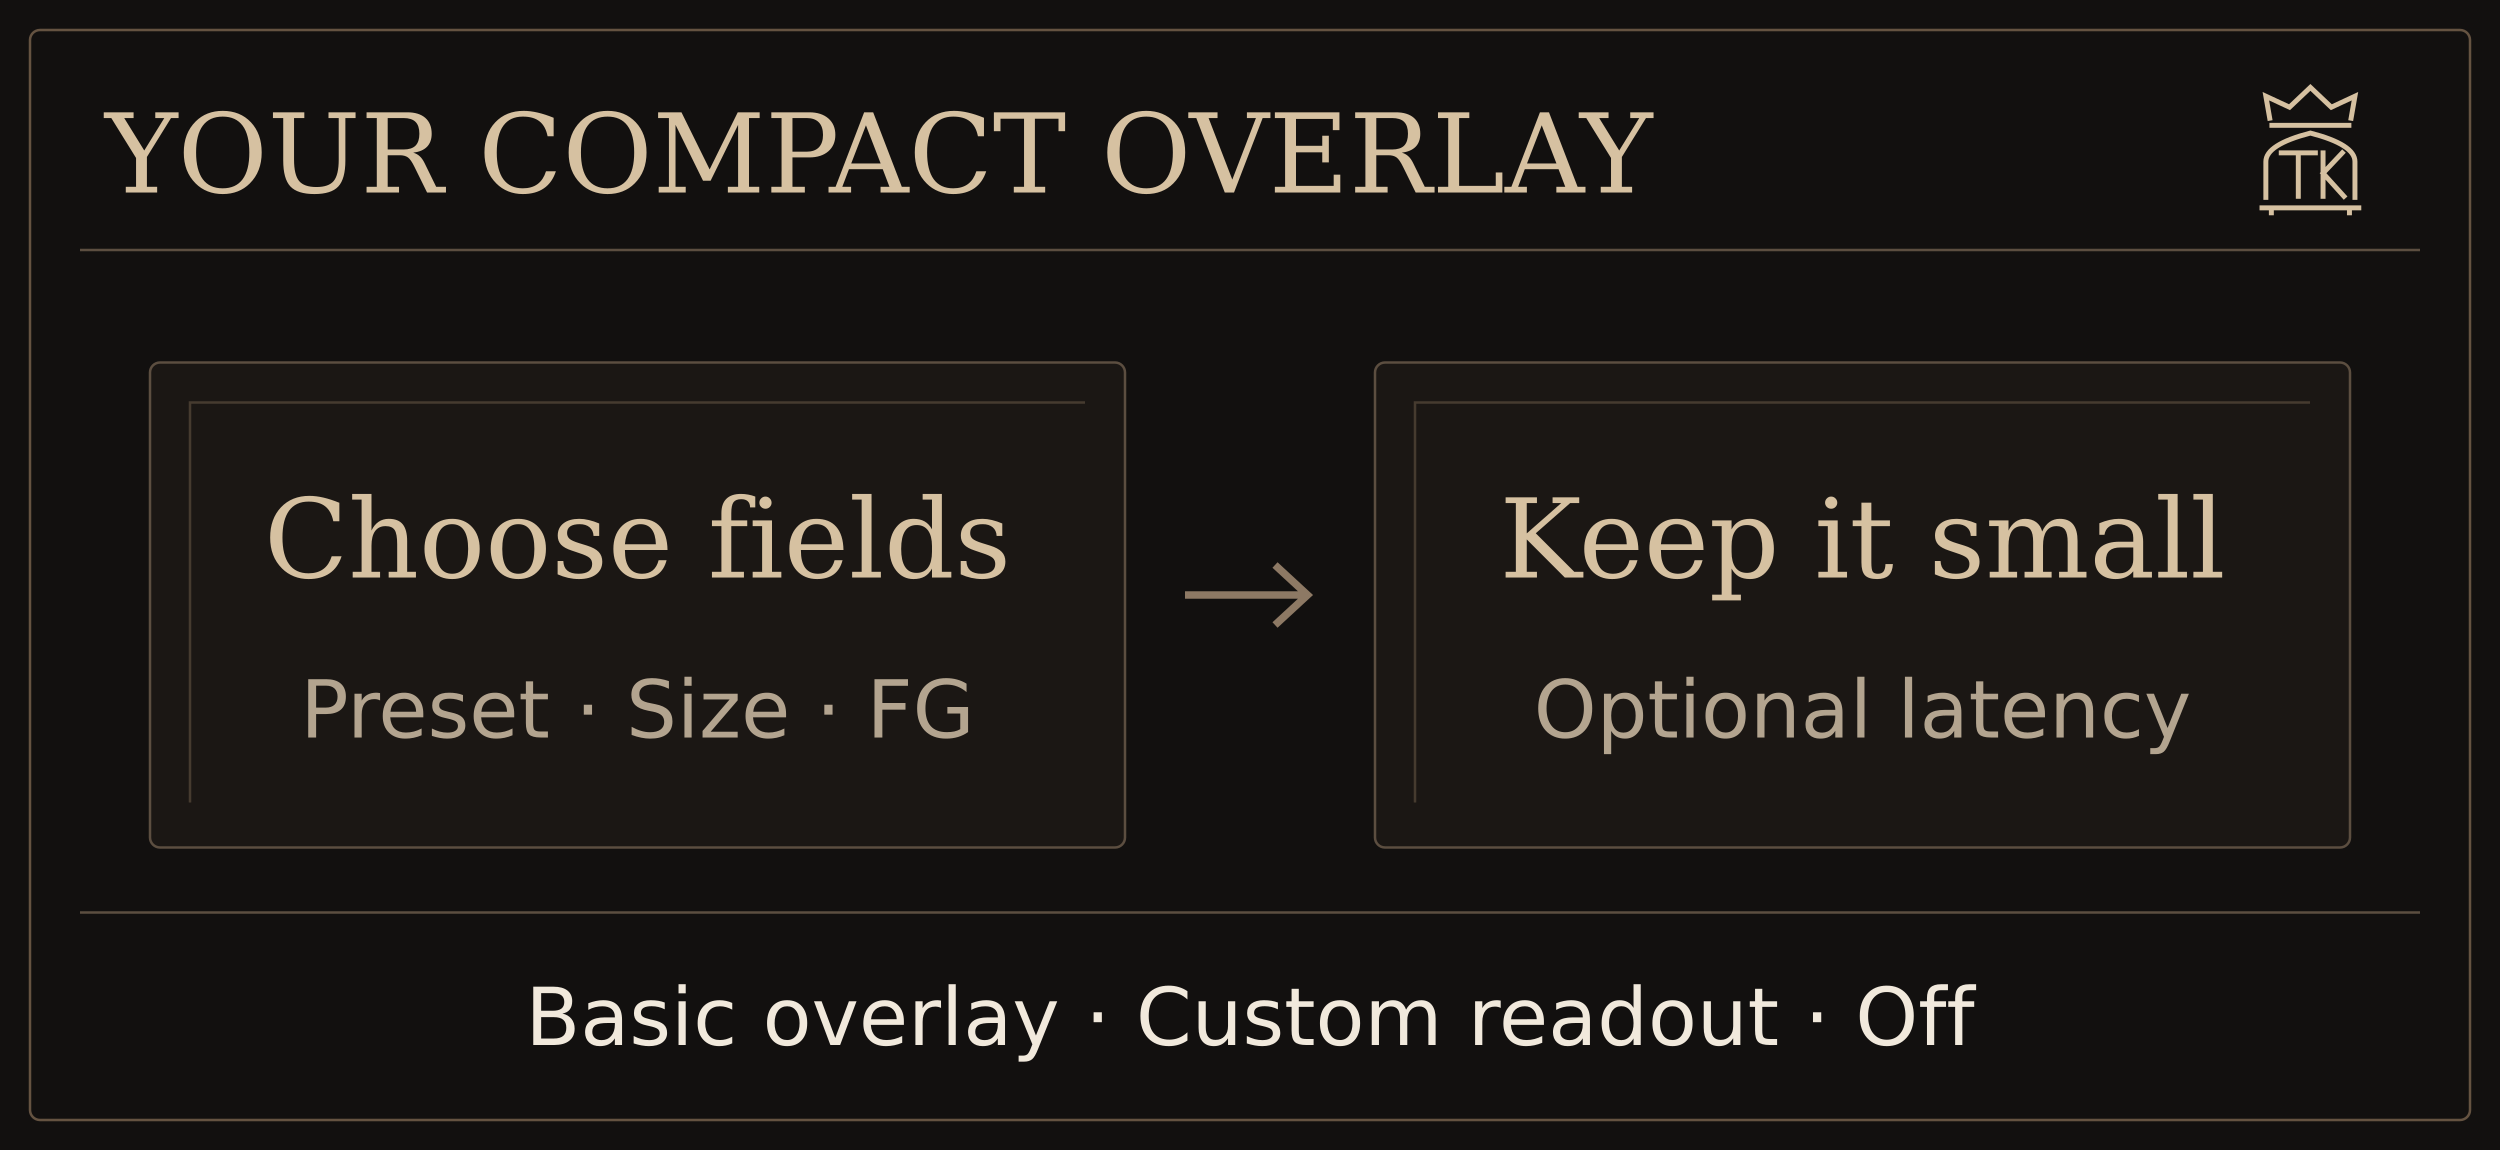
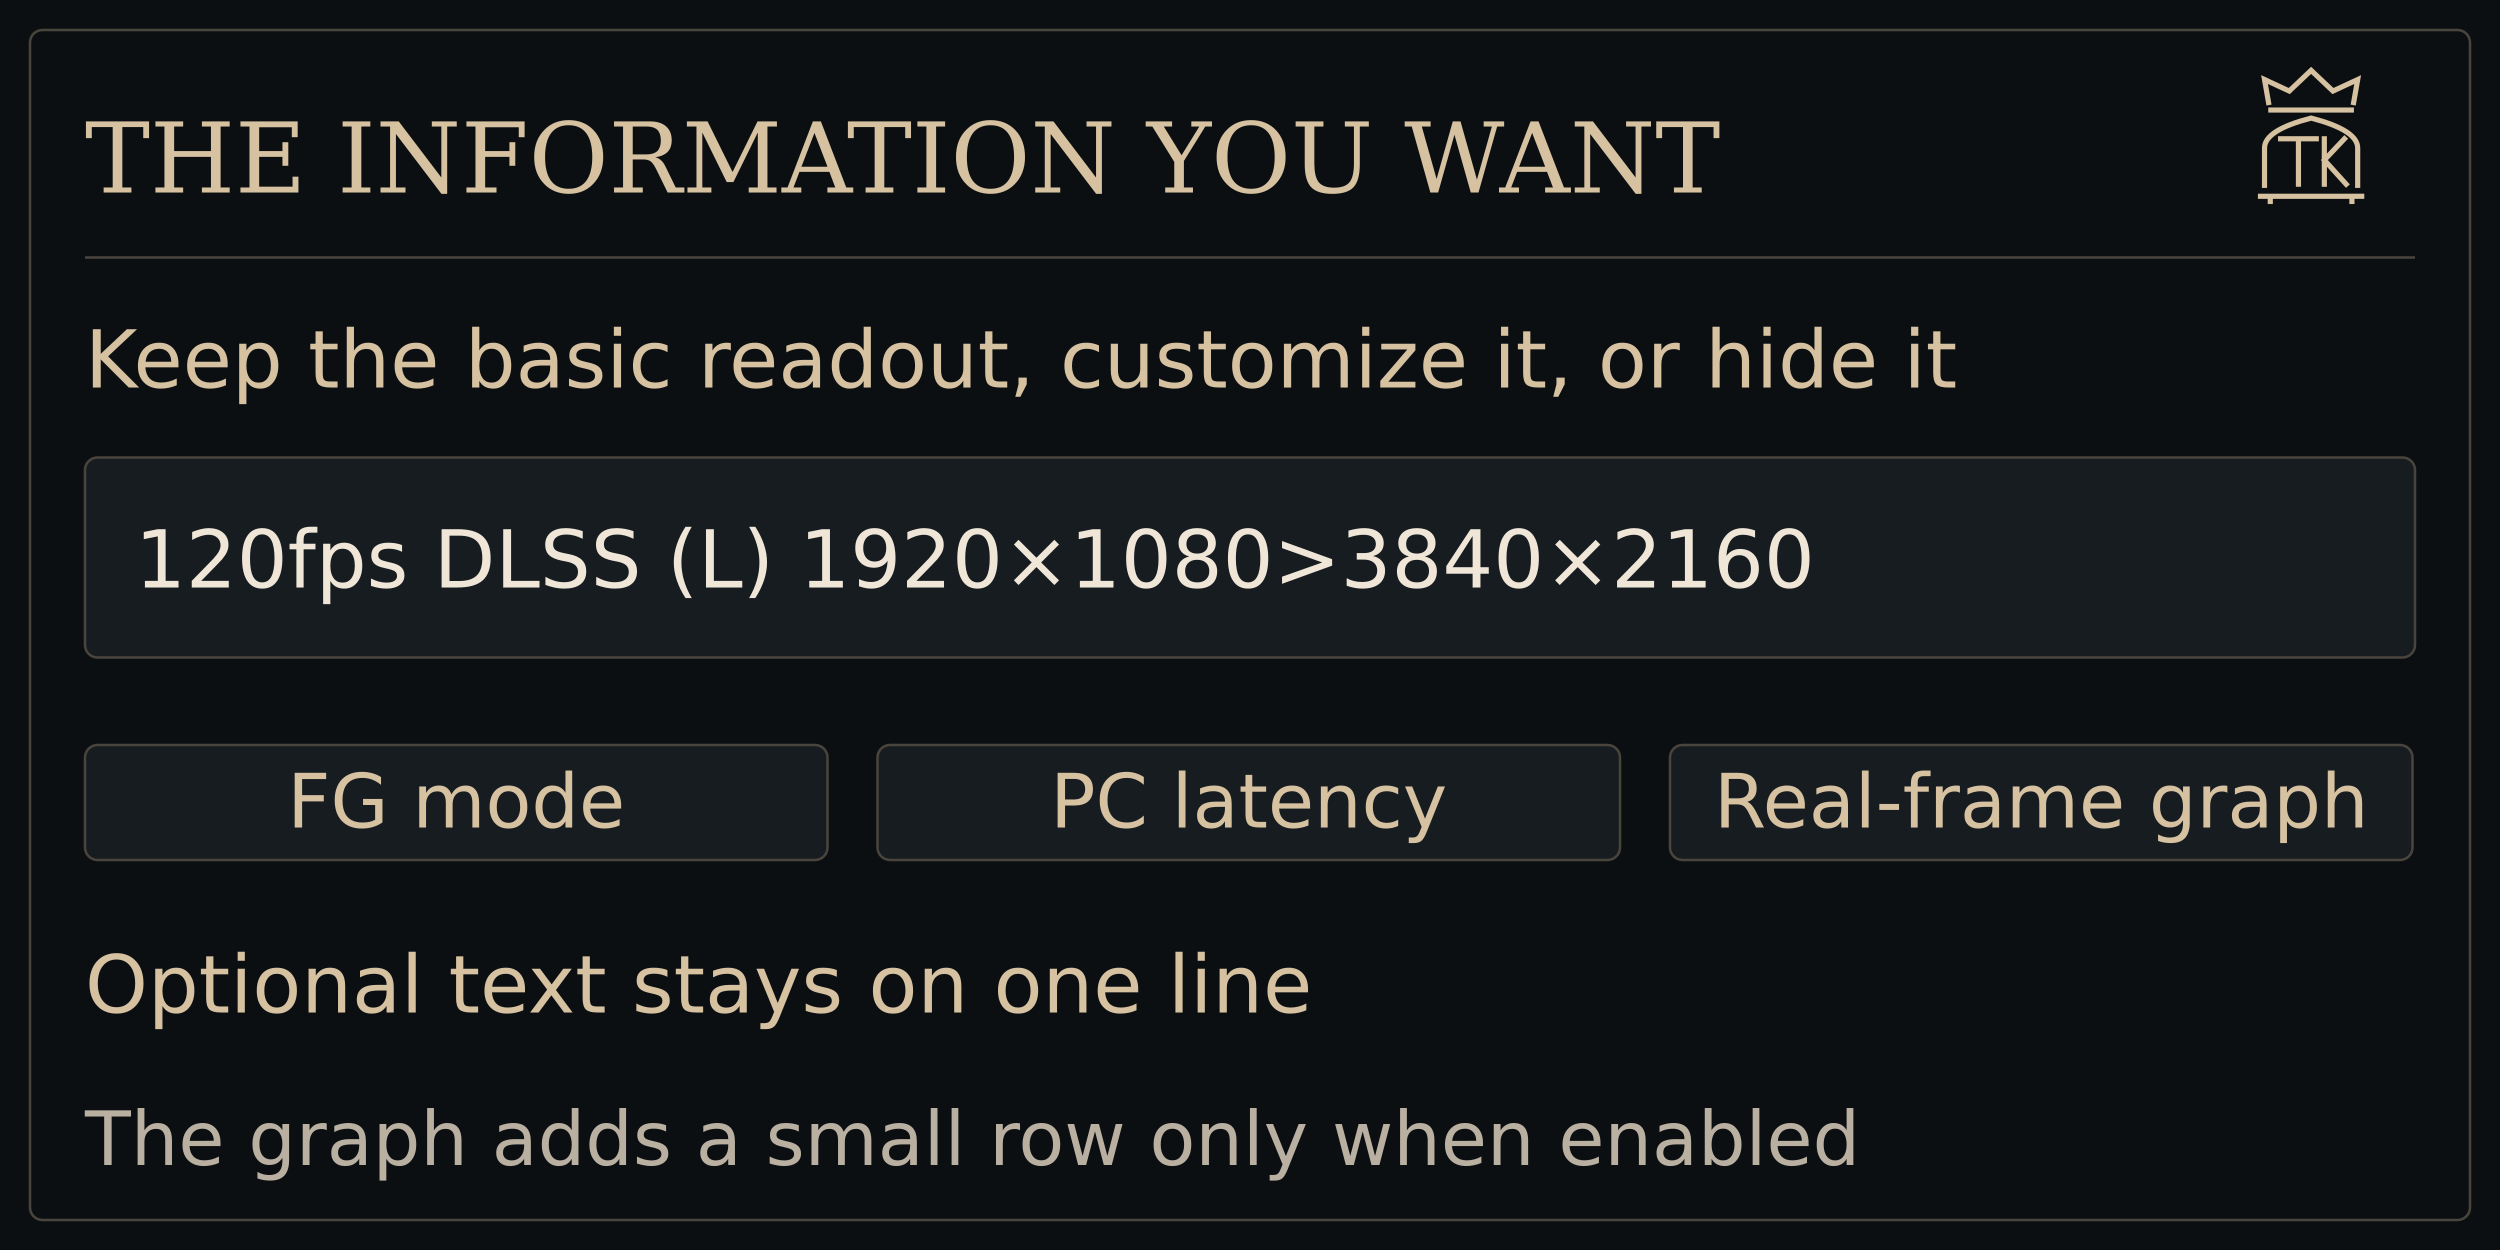
- <svg xmlns="http://www.w3.org/2000/svg" width="1000" height="460" viewBox="0 0 1000 460" role="img" aria-labelledby="title desc">
-   <rect width="1000" height="460" fill="#12100f" />
-   <rect x="12" y="12" width="976" height="436" rx="4" fill="none" stroke="#655341" />
-   <path d="M32 100H968M32 365H968" stroke="#5c4e40" />
-   <g transform="translate(896 31) scale(.22)" color="#d6c1a1">
+ <svg xmlns="http://www.w3.org/2000/svg" width="1000" height="500" viewBox="0 0 1000 500" role="img" aria-labelledby="title desc">
+   <rect width="1000" height="500" fill="#0c0f12" />
+   <rect x="12" y="12" width="976" height="476" rx="5" fill="none" stroke="#49453d" />
+   <g transform="translate(895 24) scale(.23)" color="#d6c1a1">
    <g fill="none" stroke="currentColor" stroke-width="9" stroke-linecap="square" stroke-linejoin="miter">
      <path id="crown" d="M54 74L47 34L90 54L128 18L166 54L209 34L202 74M58 87H198" />
      <path id="workshop-arch" d="M47 218V153Q47 122 128 101Q209 122 209 153V218" />
      <path id="initial-t" d="M75 137H137M106 137V216" />
      <path id="initial-k" d="M151 137V216M186 137L151 174L189 216" />
      <path id="workbench" d="M40 237H216M57 237V246M199 237V246" />
    </g>
  </g>
-   <text x="42" y="77" text-anchor="start" fill="#d6c1a1" font-family="DejaVu Serif" font-size="44">YOUR COMPACT OVERLAY</text>
-   <rect x="60" y="145" width="390" height="194" rx="4" fill="#1b1714" stroke="#5c4e40" />
-   <path d="M76 321V161H434" fill="none" stroke="#aa8f6e" stroke-opacity=".3" />
-   <text x="255" y="231" text-anchor="middle" fill="#d6c1a1" font-family="DejaVu Serif" font-size="44">Choose fields</text>
-   <text x="255" y="295" text-anchor="middle" fill="#b3a48f" font-family="DejaVu Sans" font-size="32">Preset · Size · FG</text>
-   <rect x="550" y="145" width="390" height="194" rx="4" fill="#1b1714" stroke="#5c4e40" />
-   <path d="M566 321V161H924" fill="none" stroke="#aa8f6e" stroke-opacity=".3" />
-   <text x="745" y="231" text-anchor="middle" fill="#d6c1a1" font-family="DejaVu Serif" font-size="44">Keep it small</text>
-   <text x="745" y="295" text-anchor="middle" fill="#b3a48f" font-family="DejaVu Sans" font-size="32">Optional latency</text>
-   <path d="M474 238H523M510 226L523 238L510 250" fill="none" stroke="#8d7964" stroke-width="3" />
-   <text x="500" y="418" text-anchor="middle" fill="#f1e9dc" font-family="DejaVu Sans" font-size="32">Basic overlay · Custom readout · Off</text>
+   <text x="34" y="77" font-family="DejaVu Serif" font-size="39" text-anchor="start" fill="#d6c1a1">THE INFORMATION YOU WANT</text>
+   <path d="M34 103H966" stroke="#49453d" />
+   <text x="34" y="155" font-family="DejaVu Sans" font-size="32" text-anchor="start" fill="#d6c1a1">Keep the basic readout, customize it, or hide it</text>
+   <rect x="34" y="183" width="932" height="80" rx="5" fill="#171c21" stroke="#49453d" />
+   <text x="54" y="235" font-family="DejaVu Sans" font-size="32" text-anchor="start" fill="#efe6d8">120fps  DLSS (L)  1920×1080&gt;3840×2160</text>
+   <rect x="34" y="298" width="297" height="46" rx="5" fill="#171c21" stroke="#49453d" />
+   <text x="182.5" y="331" font-family="DejaVu Sans" font-size="30" text-anchor="middle" fill="#d6c1a1">FG mode</text>
+   <rect x="351" y="298" width="297" height="46" rx="5" fill="#171c21" stroke="#49453d" />
+   <text x="499.5" y="331" font-family="DejaVu Sans" font-size="30" text-anchor="middle" fill="#d6c1a1">PC latency</text>
+   <rect x="668" y="298" width="297" height="46" rx="5" fill="#171c21" stroke="#49453d" />
+   <text x="816.5" y="331" font-family="DejaVu Sans" font-size="30" text-anchor="middle" fill="#d6c1a1">Real-frame graph</text>
+   <text x="34" y="405" font-family="DejaVu Sans" font-size="32" text-anchor="start" fill="#d6c1a1">Optional text stays on one line</text>
+   <text x="34" y="466" font-family="DejaVu Sans" font-size="30" text-anchor="start" fill="#b9b0a2">The graph adds a small row only when enabled</text>
</svg>
